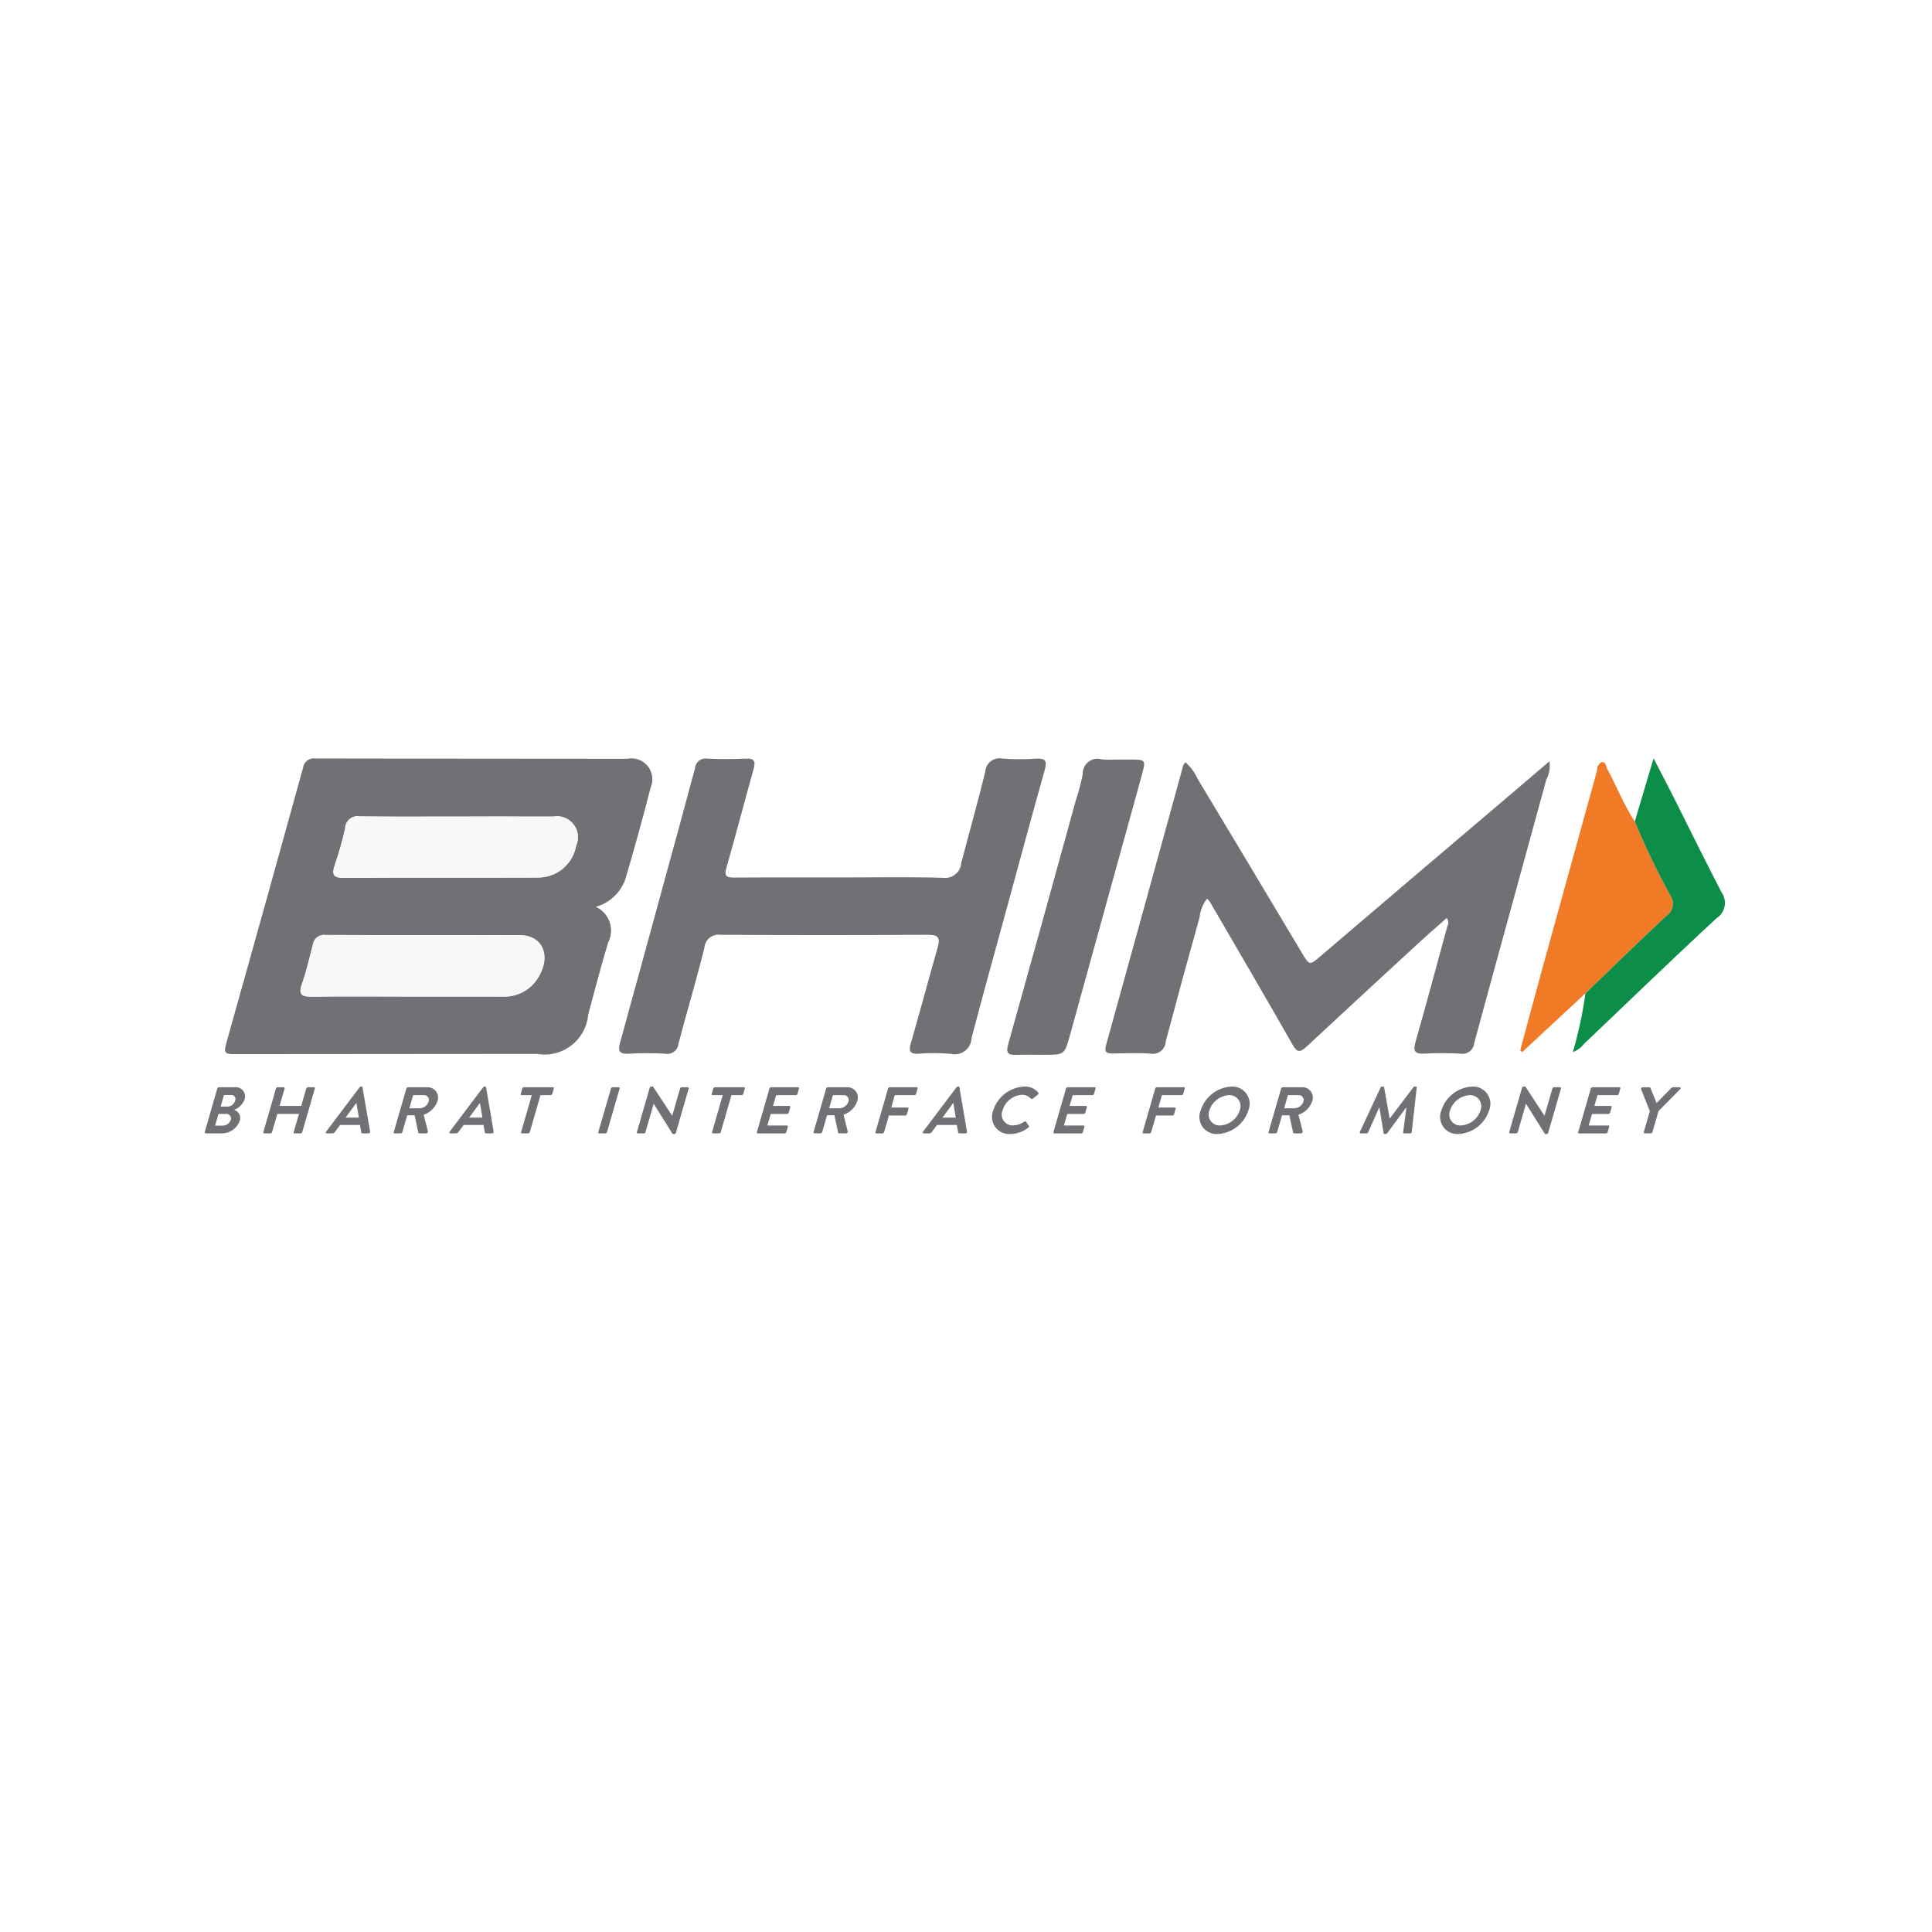
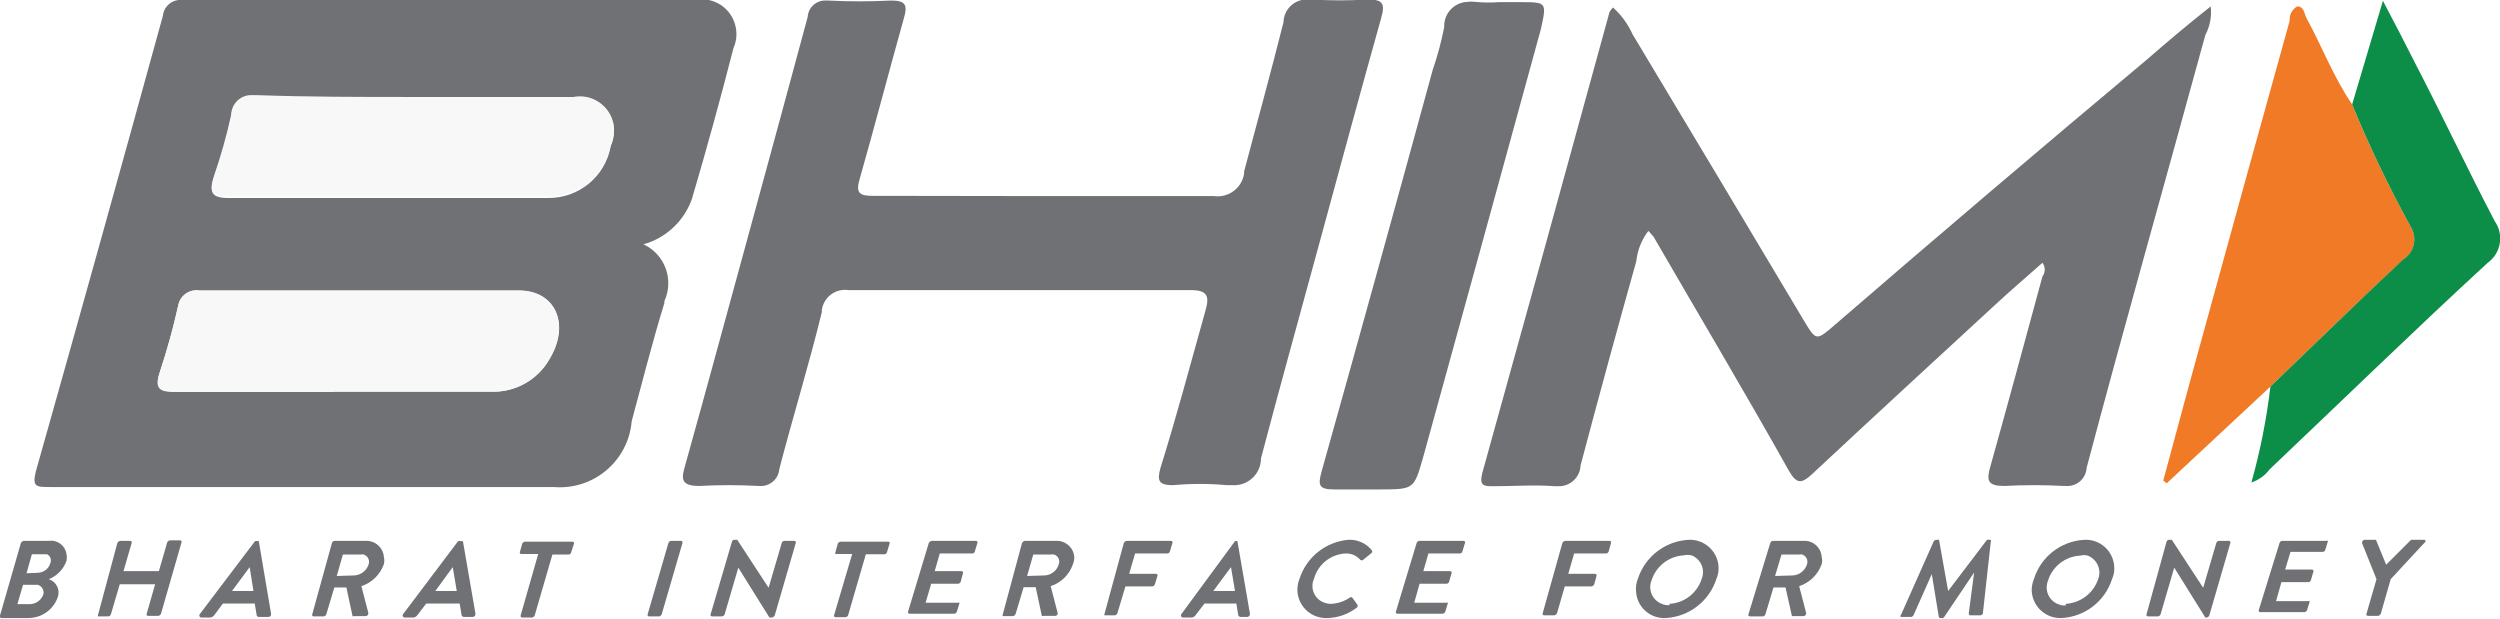
- <svg xmlns="http://www.w3.org/2000/svg" id="Layer_1" data-name="Layer 1" viewBox="0 0 64 64">
+ <svg xmlns="http://www.w3.org/2000/svg" id="Layer_1" data-name="Layer 1" viewBox="0 0 93.32 23.07">
  <defs>
    <style>.cls-1{fill:#707174;}.cls-2{fill:#f07a25;}.cls-3{fill:#0c8d48;}.cls-4{fill:#f8f8f8;}</style>
  </defs>
-   <path class="cls-1" d="M19.738,30.04a0.865,0.865,0,0,1,.408,1.182c-0.242.787-.442,1.587-0.66,2.382a1.45,1.45,0,0,1-1.698,1.307q-5.014.001-10.028,0.008c-0.265.001-.359-0.024-0.276-0.32q1.288-4.575,2.553-9.157a0.36,0.36,0,0,1,.411-0.317c3.442,0.009,6.884.006,10.326,0.011a0.693,0.693,0,0,1,.778.957c-0.259,1.019-.543,2.032-0.839,3.041A1.458,1.458,0,0,1,19.738,30.04ZM15.124,27.05c-1.067,0-2.134.008-3.201-.005a0.409,0.409,0,0,0-.488.389,11.042,11.042,0,0,1-.348,1.229c-0.088.275-.075,0.418,0.281,0.416,2.148-.011,4.296-0.001,6.444-0.009a1.276,1.276,0,0,0,1.272-1.051,0.694,0.694,0,0,0-.759-0.968C17.258,27.048,16.191,27.051,15.124,27.05Zm-1.621,5.962q1.577,0,3.154 0a1.299,1.299,0,0,0,1.178-.64c0.434-.704.141-1.389-0.604-1.392-2.145-.008-4.29,0-6.435-0.008a0.372,0.372,0,0,0-.428.31c-0.112.44-.214,0.885-0.365,1.312-0.135.382,0.021,0.425,0.347,0.421C11.4,33.002,12.451,33.011,13.502,33.012Z" style="fill: #707174;" />
-   <path class="cls-1" d="M47.923,30.411c-0.328.291-.656,0.575-0.975,0.869q-1.835,1.689-3.662,3.387c-0.204.19-.307,0.221-0.466-0.058C41.919,33.027,41,31.458,40.086,29.885a0.929,0.929,0,0,0-.1-0.115,1.17,1.17,0,0,0-.247.611q-0.575,2.052-1.121,4.112a0.433,0.433,0,0,1-.516.41c-0.41-.032-0.824-0.011-1.237-0.005-0.19.002-.295-0.025-0.229-0.265Q37.924,29.991,39.199,25.345a0.412,0.412,0,0,1,.073-0.092,1.62,1.62,0,0,1,.393.534q1.735,2.886,3.461,5.777c0.259,0.432.252,0.423,0.64,0.091Q46.895,28.985,50.031,26.324c0.419-.357.838-0.714,1.295-1.104a0.956,0.956,0,0,1-.102.605C50.432,28.73,49.626,31.633,48.838,34.54a0.393,0.393,0,0,1-.464.363,11.051,11.051,0,0,0-1.194-.001c-0.341.019-.368-0.107-0.285-0.4,0.361-1.271.702-2.547,1.051-3.822A0.235,0.235,0,0,0,47.923,30.411Z" style="fill: #707174;" />
-   <path class="cls-1" d="M27.867,29.067c1.124-0,2.248-0.021,3.37.011a0.534,0.534,0,0,0,.606-0.494c0.263-1.003.545-2,0.793-3.007a0.477,0.477,0,0,1,.581-0.447,8.044,8.044,0,0,0,1.109.001c0.299-.015.367,0.072,0.284,0.368-0.424,1.504-.83,3.014-1.241,4.522-0.396,1.452-.802,2.902-1.183,4.358a0.56,0.56,0,0,1-.693.531,6.133,6.133,0,0,0-1.065-.004c-0.286.013-.333-0.081-0.255-0.35,0.306-1.05.584-2.109,0.886-3.16,0.088-.308.048-0.432-0.315-0.43q-3.435.02-6.869,0.001a0.47,0.47,0,0,0-.542.438c-0.265,1.061-.58,2.109-0.857,3.167a0.372,0.372,0,0,1-.444.333,10.132,10.132,0,0,0-1.194.001c-0.416.029-.347-0.187-0.276-0.445Q21.236,32.017,21.902,29.57c0.375-1.37.752-2.74,1.119-4.113a0.35,0.35,0,0,1,.404-0.327c0.426,0.021.854,0.018,1.28,0,0.296-.013.328,0.097,0.256,0.355-0.304,1.08-.582,2.167-0.894,3.245-0.083.287-.012,0.343,0.26,0.341C25.506,29.062,26.687,29.068,27.867,29.067Z" style="fill: #707174;" />
-   <path class="cls-1" d="M36.971,25.161q0.213,0.0.426,0c0.566-.001.569,0,0.425,0.523q-1.188,4.309-2.38,8.616c-0.178.643-.186,0.641-0.846,0.642-0.313 0-.626-0.01-0.938,0.003-0.281.011-.336-0.082-0.26-0.355q1.132-4.04,2.242-8.085a6.828,6.828,0,0,0,.228-0.863,0.487,0.487,0,0,1,.633-0.486A3.54,3.54,0,0,0,36.971,25.161Z" style="fill: #707174;" />
-   <path class="cls-2" d="M52.518,32.906l-2.092,1.945-0.068-.054c0.24-.887.476-1.775,0.72-2.661q0.909-3.303,1.825-6.605a0.302,0.302,0,0,1,.151-0.284c0.145-.025.143,0.143,0.193,0.235,0.31,0.573.546,1.185,0.908,1.731a24.21,24.21,0,0,0,1.178,2.452,0.488,0.488,0,0,1-.144.685C54.288,31.19,53.406,32.052,52.518,32.906Z" style="fill: #f07a25;" />
-   <path class="cls-3" d="M52.518,32.906c0.889-.854,1.77-1.716,2.671-2.556a0.488,0.488,0,0,0,.144-0.685,24.21,24.21,0,0,1-1.178-2.452l0.622-2.092c0.258,0.499.473,0.908,0.68,1.319,0.524,1.04,1.033,2.087,1.572,3.119a0.605,0.605,0,0,1-.17.861C55.378,31.79,53.929,33.195,52.467,34.586a0.776,0.776,0,0,1-.364.264A13.182,13.182,0,0,0,52.518,32.906Z" style="fill: #0c8d48;" />
-   <path class="cls-1" d="M35.733,36.153a0.186,0.186,0,0,1-.197-0.058C35.621,36.047,35.695,36.039,35.733,36.153Z" style="fill: #707174;" />
-   <path class="cls-4" d="M15.124,27.05c1.067,0,2.134-.002,3.201.001a0.694,0.694,0,0,1,.759.968,1.276,1.276,0,0,1-1.272,1.051c-2.148.008-4.296-.002-6.444,0.009-0.356.002-.369-0.141-0.281-0.416a11.042,11.042,0,0,0,.348-1.229,0.409,0.409,0,0,1,.488-0.389C12.99,27.058,14.057,27.05,15.124,27.05Z" style="fill: #f8f8f8;" />
-   <path class="cls-4" d="M13.502,33.011c-1.051-.001-2.103-0.009-3.154.005-0.326.004-.483-0.039-0.347-0.421,0.151-.427.253-0.872,0.365-1.312a0.372,0.372,0,0,1,.428-0.31c2.145,0.008,4.29-.001,6.435.008,0.744,0.003,1.038.687,0.604,1.392a1.299,1.299,0,0,1-1.178.64Q15.079,33.011,13.502,33.011Z" style="fill: #f8f8f8;" />
-   <path class="cls-1" d="M7.198,36.058a0.061,0.061,0,0,1,.054-0.042H7.756a0.311,0.311,0,0,1,.346.404,0.611,0.611,0,0,1-.342.347,0.281,0.281,0,0,1,.183.356,0.631,0.631,0,0,1-.601.422H6.81a0.031,0.031,0,0,1-.029-0.042ZM7.392,37.287a0.282,0.282,0,0,0,.256-0.199,0.153,0.153,0,0,0-.17-0.189H7.238l-0.112.389H7.392Zm0.152-.629a0.269,0.269,0,0,0,.245-0.197,0.131,0.131,0,0,0-.135-0.186H7.419l-0.111.383H7.544Z" style="fill: #707174;" />
-   <path class="cls-1" d="M9.142,36.058a0.063,0.063,0,0,1,.054-0.042H9.4a0.03,0.03,0,0,1,.028.042l-0.167.578h0.717l0.167-.578a0.061,0.061,0,0,1,.055-0.042h0.202a0.03,0.03,0,0,1,.028.042l-0.418,1.445a0.061,0.061,0,0,1-.053.042H9.758a0.031,0.031,0,0,1-.03-0.042l0.175-.603H9.186l-0.175.603a0.058,0.058,0,0,1-.053.042H8.753a0.031,0.031,0,0,1-.029-0.042Z" style="fill: #707174;" />
-   <path class="cls-1" d="M10.804,37.487l1.108-1.469a0.055,0.055,0,0,1,.044-0.024h0.023a0.026,0.026,0,0,1,.029.024l0.252,1.469a0.053,0.053,0,0,1-.055.058H12.016a0.044,0.044,0,0,1-.051-0.044l-0.04-.236H11.267l-0.175.236a0.094,0.094,0,0,1-.076.044H10.824C10.792,37.545,10.782,37.517,10.804,37.487Zm1.084-.464L11.807,36.542H11.8l-0.354.481H11.888Z" style="fill: #707174;" />
-   <path class="cls-1" d="M13.462,36.058a0.059,0.059,0,0,1,.054-0.042h0.628a0.345,0.345,0,0,1,.344.47,0.712,0.712,0,0,1-.454.441l0.142,0.554a0.057,0.057,0,0,1-.057.064H13.888a0.028,0.028,0,0,1-.029-0.02l-0.125-.579H13.489l-0.161.557a0.062,0.062,0,0,1-.054.042H13.073a0.03,0.03,0,0,1-.03-0.042ZM13.917,36.713a0.323,0.323,0,0,0,.283-0.223,0.158,0.158,0,0,0-.157-0.212H13.686l-0.126.435H13.917Z" style="fill: #707174;" />
-   <path class="cls-1" d="M14.897,37.487l1.108-1.469a0.055,0.055,0,0,1,.044-0.024h0.023a0.026,0.026,0,0,1,.029.024l0.252,1.469a0.053,0.053,0,0,1-.055.058H16.109a0.044,0.044,0,0,1-.051-0.044l-0.04-.236h-0.658l-0.175.236a0.094,0.094,0,0,1-.076.044H14.918C14.886,37.545,14.876,37.517,14.897,37.487Zm1.084-.464L15.9,36.542H15.894L15.54,37.023h0.441Z" style="fill: #707174;" />
-   <path class="cls-1" d="M17.616,36.278H17.28a0.03,0.03,0,0,1-.029-0.042l0.051-.179a0.061,0.061,0,0,1,.055-0.042h0.96a0.031,0.031,0,0,1,.03.042l-0.052.179a0.061,0.061,0,0,1-.055.042H17.904L17.55,37.503a0.061,0.061,0,0,1-.054.042H17.292a0.032,0.032,0,0,1-.03-0.042Z" style="fill: #707174;" />
-   <path class="cls-1" d="M20.239,36.058a0.061,0.061,0,0,1,.054-0.042h0.204a0.031,0.031,0,0,1,.029.042l-0.418,1.445a0.062,0.062,0,0,1-.054.042h-0.204a0.031,0.031,0,0,1-.03-0.042Z" style="fill: #707174;" />
-   <path class="cls-1" d="M21.523,36.033a0.058,0.058,0,0,1,.054-0.039h0.055L22.266,36.959h0.002l0.261-.901a0.061,0.061,0,0,1,.055-0.042h0.202a0.03,0.03,0,0,1,.028.042l-0.425,1.469a0.058,0.058,0,0,1-.053.04H22.283l-0.628-1.002h-0.002l-0.272.938a0.06,0.06,0,0,1-.054.042H21.128a0.031,0.031,0,0,1-.03-0.042Z" style="fill: #707174;" />
-   <path class="cls-1" d="M23.942,36.278H23.606a0.03,0.03,0,0,1-.029-0.042l0.051-.179a0.061,0.061,0,0,1,.055-0.042h0.96a0.031,0.031,0,0,1,.03.042l-0.052.179a0.061,0.061,0,0,1-.055.042H24.23L23.876,37.503a0.061,0.061,0,0,1-.054.042h-0.204a0.032,0.032,0,0,1-.03-0.042Z" style="fill: #707174;" />
-   <path class="cls-1" d="M25.489,36.058a0.061,0.061,0,0,1,.054-0.042H26.438a0.031,0.031,0,0,1,.03.042l-0.052.179a0.061,0.061,0,0,1-.055.042H25.711l-0.104.357h0.543a0.032,0.032,0,0,1,.03.042l-0.053.182a0.059,0.059,0,0,1-.054.041h-0.543l-0.111.383h0.65a0.03,0.03,0,0,1,.03.041l-0.052.179a0.06,0.06,0,0,1-.054.042H25.101a0.031,0.031,0,0,1-.029-0.042Z" style="fill: #707174;" />
-   <path class="cls-1" d="M27.368,36.058a0.061,0.061,0,0,1,.054-0.042h0.629a0.344,0.344,0,0,1,.343.47,0.714,0.714,0,0,1-.452.441L28.082,37.48a0.056,0.056,0,0,1-.056.064H27.795a0.03,0.03,0,0,1-.03-0.02l-0.124-.579H27.396l-0.161.557a0.061,0.061,0,0,1-.053.042H26.979a0.031,0.031,0,0,1-.029-0.042Zm0.457,0.655a0.322,0.322,0,0,0,.281-0.223,0.157,0.157,0,0,0-.156-0.212H27.592l-0.126.435H27.825Z" style="fill: #707174;" />
-   <path class="cls-1" d="M29.419,36.058a0.061,0.061,0,0,1,.054-0.042h0.895a0.031,0.031,0,0,1,.03.042l-0.052.179a0.061,0.061,0,0,1-.055.042H29.641l-0.118.41h0.543a0.031,0.031,0,0,1,.029.042l-0.052.179a0.062,0.062,0,0,1-.054.042h-0.543l-0.16.552a0.061,0.061,0,0,1-.053.042H29.03a0.031,0.031,0,0,1-.029-0.042Z" style="fill: #707174;" />
-   <path class="cls-1" d="M30.577,37.487l1.108-1.469a0.055,0.055,0,0,1,.044-0.024h0.023a0.026,0.026,0,0,1,.029.024l0.252,1.469a0.053,0.053,0,0,1-.055.058H31.789a0.044,0.044,0,0,1-.051-0.044l-0.04-.236H31.04l-0.175.236a0.094,0.094,0,0,1-.076.044H30.598C30.565,37.545,30.556,37.517,30.577,37.487Zm1.084-.464L31.58,36.542H31.573l-0.354.481h0.441Z" style="fill: #707174;" />
-   <path class="cls-1" d="M33.923,35.994a0.561,0.561,0,0,1,.474.203,0.044,0.044,0,0,1-.016.062l-0.173.137a0.037,0.037,0,0,1-.057,0,0.389,0.389,0,0,0-.301-0.129,0.714,0.714,0,0,0-.637.51,0.36,0.36,0,0,0,.346.504,0.686,0.686,0,0,0,.372-0.124,0.041,0.041,0,0,1,.056,0L34.083,37.296a0.046,0.046,0,0,1-.02.059,0.99,0.99,0,0,1-.596.212,0.57,0.57,0,0,1-.565-0.784A1.132,1.132,0,0,1,33.923,35.994Z" style="fill: #707174;" />
-   <path class="cls-1" d="M35.313,36.058a0.061,0.061,0,0,1,.054-0.042h0.895a0.031,0.031,0,0,1,.03.042l-0.052.179a0.061,0.061,0,0,1-.055.042H35.535l-0.104.357h0.543a0.032,0.032,0,0,1,.03.042l-0.053.182a0.059,0.059,0,0,1-.054.041h-0.543l-0.111.383h0.65a0.03,0.03,0,0,1,.03.041l-0.052.179a0.06,0.06,0,0,1-.054.042H34.925a0.031,0.031,0,0,1-.029-0.042Z" style="fill: #707174;" />
-   <path class="cls-1" d="M38.269,36.058a0.061,0.061,0,0,1,.054-0.042H39.217a0.031,0.031,0,0,1,.03.042l-0.052.179a0.061,0.061,0,0,1-.055.042H38.49l-0.118.41h0.543a0.031,0.031,0,0,1,.029.042l-0.052.179a0.062,0.062,0,0,1-.054.042h-0.543l-0.16.552a0.061,0.061,0,0,1-.053.042H37.88a0.031,0.031,0,0,1-.029-0.042Z" style="fill: #707174;" />
-   <path class="cls-1" d="M40.792,35.994a0.572,0.572,0,0,1,.563.788,1.127,1.127,0,0,1-1.019.784,0.568,0.568,0,0,1-.562-0.784A1.128,1.128,0,0,1,40.792,35.994Zm-0.373,1.289a0.728,0.728,0,0,0,.65-0.501A0.368,0.368,0,0,0,40.71,36.278a0.728,0.728,0,0,0-.648.504A0.365,0.365,0,0,0,40.419,37.283Z" style="fill: #707174;" />
-   <path class="cls-1" d="M42.44,36.058a0.059,0.059,0,0,1,.054-0.042h0.628a0.345,0.345,0,0,1,.344.47,0.712,0.712,0,0,1-.454.441l0.142,0.554a0.057,0.057,0,0,1-.057.064H42.866a0.028,0.028,0,0,1-.029-0.02l-0.125-.579H42.468l-0.161.557a0.062,0.062,0,0,1-.054.042H42.052a0.03,0.03,0,0,1-.03-0.042Zm0.455,0.655a0.323,0.323,0,0,0,.283-0.223,0.158,0.158,0,0,0-.157-0.212H42.664l-0.126.435h0.357Z" style="fill: #707174;" />
-   <path class="cls-1" d="M45.734,36.027a0.051,0.051,0,0,1,.05-0.033h0.035a0.028,0.028,0,0,1,.03.021l0.185,1.031H46.042l0.78-1.031a0.055,0.055,0,0,1,.044-0.021h0.035a0.026,0.026,0,0,1,.03.033l-0.165,1.467a0.053,0.053,0,0,1-.055.051H46.513a0.034,0.034,0,0,1-.033-0.033l0.11-.827H46.583l-0.633.858a0.053,0.053,0,0,1-.045.023H45.866A0.029,0.029,0,0,1,45.835,37.543l-0.14-.858H45.689l-0.368.827a0.061,0.061,0,0,1-.049.033H45.075c-0.028,0-.041-0.02-0.027-0.051Z" style="fill: #707174;" />
-   <path class="cls-1" d="M48.767,35.994a0.572,0.572,0,0,1,.562.788,1.127,1.127,0,0,1-1.019.784,0.568,0.568,0,0,1-.562-0.784A1.129,1.129,0,0,1,48.767,35.994Zm-0.374,1.289a0.728,0.728,0,0,0,.651-0.501,0.369,0.369,0,0,0-.36-0.504,0.726,0.726,0,0,0-.648.504A0.364,0.364,0,0,0,48.393,37.283Z" style="fill: #707174;" />
-   <path class="cls-1" d="M50.42,36.033a0.058,0.058,0,0,1,.054-0.039h0.055L51.162,36.959h0.002l0.261-.901a0.061,0.061,0,0,1,.055-0.042h0.202a0.03,0.03,0,0,1,.028.042l-0.425,1.469a0.058,0.058,0,0,1-.053.04H51.18l-0.628-1.002h-0.002l-0.272.938a0.06,0.06,0,0,1-.054.042H50.024a0.031,0.031,0,0,1-.03-0.042Z" style="fill: #707174;" />
-   <path class="cls-1" d="M52.698,36.058a0.059,0.059,0,0,1,.054-0.042h0.894a0.03,0.03,0,0,1,.029.042l-0.051.179a0.061,0.061,0,0,1-.055.042H52.919l-0.104.357h0.543a0.031,0.031,0,0,1,.03.042l-0.053.182a0.058,0.058,0,0,1-.054.041h-0.543l-0.111.383h0.65a0.03,0.03,0,0,1,.03.041l-0.052.179a0.059,0.059,0,0,1-.054.042H52.31a0.03,0.03,0,0,1-.03-0.042Z" style="fill: #707174;" />
-   <path class="cls-1" d="M54.653,36.809l-0.29-.729a0.054,0.054,0,0,1,.054-0.063H54.642a0.031,0.031,0,0,1,.029.02L54.877,36.538l0.497-.503a0.068,0.068,0,0,1,.041-0.02h0.226c0.035,0,.042.036,0.017,0.063l-0.717.728-0.202.696a0.063,0.063,0,0,1-.054.042H54.482a0.031,0.031,0,0,1-.03-0.042Z" style="fill: #707174;" />
+   <path class="cls-1" d="M27.7,47.5a1.6,1.6,0,0,1,.78,2.12l0,.07c-.45,1.46-.82,2.94-1.22,4.41a2.69,2.69,0,0,1-2.9,2.46l-.24,0-18.58,0c-.5,0-.67,0-.52-.59q2.4-8.49,4.74-17a.66.66,0,0,1,.73-.59h0c6.38,0,12.75,0,19.13,0a1.29,1.29,0,0,1,1.52,1,1.26,1.26,0,0,1-.08.79c-.48,1.88-1,3.76-1.55,5.63A2.69,2.69,0,0,1,27.7,47.5ZM19.15,42c-2,0-4,0-5.93,0a.76.76,0,0,0-.89.6.5.5,0,0,0,0,.12A20.32,20.32,0,0,1,11.67,45c-.17.51-.14.77.52.77,4,0,8,0,11.94,0a2.35,2.35,0,0,0,2.35-1.94,1.27,1.27,0,0,0-.64-1.7,1.32,1.32,0,0,0-.76-.1Zm-3,11H22a2.4,2.4,0,0,0,2.18-1.19c.8-1.3.26-2.57-1.12-2.58H11.13a.7.7,0,0,0-.8.57h0a24.9,24.9,0,0,1-.67,2.43c-.25.71,0,.79.64.78,1.95,0,3.9,0,5.84,0Z" transform="translate(-3.68 -38.38)" />
+   <path class="cls-1" d="M79.92,48.19c-.61.54-1.22,1.06-1.81,1.61-2.26,2.08-4.53,4.17-6.78,6.27-.38.35-.57.41-.87-.11C68.8,53,67.09,50.13,65.4,47.21L65.21,47a2.24,2.24,0,0,0-.45,1.13q-1.07,3.81-2.08,7.62a.81.81,0,0,1-.83.78l-.13,0c-.76-.06-1.52,0-2.29,0-.35,0-.54,0-.42-.49q2.39-8.59,4.75-17.21a.7.7,0,0,1,.13-.17,3,3,0,0,1,.73,1Q67.83,45,71,50.32c.48.8.47.79,1.19.17q5.79-5,11.61-9.87c.77-.67,1.55-1.33,2.4-2A1.81,1.81,0,0,1,86,39.69c-1.47,5.38-3,10.76-4.43,16.15a.72.72,0,0,1-.77.68h-.08a20.55,20.55,0,0,0-2.22,0c-.63,0-.68-.2-.52-.74.66-2.36,1.3-4.72,1.94-7.08A.42.42,0,0,0,79.92,48.19Z" transform="translate(-3.68 -38.38)" />
+   <path class="cls-1" d="M42.76,45.7c2.08,0,4.16,0,6.24,0a1,1,0,0,0,1.12-.84s0-.05,0-.08c.49-1.85,1-3.7,1.47-5.57a.87.87,0,0,1,.91-.85l.16,0a15.73,15.73,0,0,0,2.06,0c.55,0,.68.13.52.68-.78,2.79-1.54,5.58-2.3,8.38s-1.48,5.37-2.19,8.07a1,1,0,0,1-1.06,1l-.22,0a10.91,10.91,0,0,0-2,0c-.53,0-.61-.15-.47-.65C47.6,53.92,48.11,52,48.67,50c.17-.57.09-.8-.58-.79q-6.36,0-12.73,0a.87.87,0,0,0-1,.73.22.22,0,0,0,0,.08c-.49,2-1.08,3.91-1.59,5.87a.69.69,0,0,1-.75.63H32a20.55,20.55,0,0,0-2.22,0c-.77,0-.64-.35-.51-.82.84-3,1.66-6.05,2.49-9.07.69-2.54,1.39-5.08,2.07-7.62a.65.65,0,0,1,.68-.61h.07a23.42,23.42,0,0,0,2.37,0c.55,0,.61.18.47.66-.56,2-1.08,4-1.65,6-.16.53,0,.63.48.63C38.39,45.69,40.57,45.7,42.76,45.7Z" transform="translate(-3.68 -38.38)" />
+   <path class="cls-1" d="M59.63,38.46h.79c1,0,1,0,.78,1q-2.19,8-4.4,16c-.34,1.19-.35,1.18-1.57,1.19-.58,0-1.16,0-1.74,0s-.62-.15-.48-.66q2.1-7.49,4.15-15a12.15,12.15,0,0,0,.43-1.6.9.9,0,0,1,.86-.94,1.1,1.1,0,0,1,.31,0A5.06,5.06,0,0,0,59.63,38.46Z" transform="translate(-3.68 -38.38)" />
+   <path class="cls-2" d="M88.43,52.81l-3.87,3.61-.13-.1c.45-1.65.88-3.29,1.34-4.94q1.68-6.12,3.38-12.23a.55.55,0,0,1,.28-.53c.26,0,.26.27.35.44.58,1.06,1,2.19,1.69,3.2a45.2,45.2,0,0,0,2.18,4.55.89.89,0,0,1-.25,1.25h0C91.71,49.63,90.08,51.23,88.43,52.81Z" transform="translate(-3.68 -38.38)" />
+   <path class="cls-3" d="M88.43,52.81c1.65-1.58,3.28-3.18,4.95-4.74a.89.89,0,0,0,.28-1.24v0a45.2,45.2,0,0,1-2.18-4.55l1.15-3.87c.48.92.88,1.68,1.26,2.44,1,1.93,1.91,3.87,2.91,5.78a1.12,1.12,0,0,1-.26,1.56.1.1,0,0,0,0,0c-2.75,2.53-5.43,5.14-8.14,7.71a1.39,1.39,0,0,1-.68.49A23.3,23.3,0,0,0,88.43,52.81Z" transform="translate(-3.68 -38.38)" />
+   <path class="cls-1" d="M57.33,58.83a.33.33,0,0,1-.36-.11C57.13,58.63,57.26,58.62,57.33,58.83Z" transform="translate(-3.68 -38.38)" />
+   <path class="cls-4" d="M19.15,42h5.93a1.28,1.28,0,0,1,1.5,1,1.36,1.36,0,0,1-.1.77,2.35,2.35,0,0,1-2.35,1.94c-4,0-8,0-11.94,0-.66,0-.69-.26-.52-.77a20.32,20.32,0,0,0,.64-2.28.75.75,0,0,1,.78-.73h.13C15.19,42,17.17,42,19.15,42Z" transform="translate(-3.68 -38.38)" />
+   <path class="cls-4" d="M16.14,53c-1.94,0-3.89,0-5.84,0-.6,0-.89-.07-.64-.78a24.9,24.9,0,0,0,.67-2.43.69.69,0,0,1,.79-.57H23.05c1.38,0,1.92,1.28,1.12,2.58A2.4,2.4,0,0,1,22,53Z" transform="translate(-3.68 -38.38)" />
+   <path class="cls-1" d="M4.46,58.65a.16.16,0,0,1,.1-.08H5.5a.58.58,0,0,1,.66.48.62.62,0,0,1,0,.27A1.15,1.15,0,0,1,5.5,60a.52.52,0,0,1,.34.66h0a1.16,1.16,0,0,1-1.11.79h-1s-.05,0-.06-.06,0,0,0,0Zm.36,2.28a.54.54,0,0,0,.48-.37.3.3,0,0,0-.21-.35H4.54l-.21.72Zm.28-1.17a.5.5,0,0,0,.46-.36.26.26,0,0,0-.12-.33l-.13,0H4.87l-.2.71Z" transform="translate(-3.68 -38.38)" />
+   <path class="cls-1" d="M8.06,58.65a.16.16,0,0,1,.1-.08h.38a.06.06,0,0,1,.06.06v0l-.31,1.07H9.61l.31-1.07a.13.13,0,0,1,.11-.08h.37a.06.06,0,0,1,.06.06v0l-.77,2.68a.14.14,0,0,1-.1.08H9.21a.06.06,0,0,1-.06-.06v0l.32-1.12H8.15l-.33,1.12a.12.12,0,0,1-.1.08H7.34a.06.06,0,0,1,0-.06v0Z" transform="translate(-3.68 -38.38)" />
+   <path class="cls-1" d="M11.14,61.3l2.06-2.72a.1.1,0,0,1,.08,0h0a.07.07,0,0,1,.06,0h0l.46,2.72a.1.1,0,0,1-.09.11h-.36a.08.08,0,0,1-.09-.07s0,0,0,0l-.07-.43H12l-.32.43a.22.22,0,0,1-.14.09h-.36C11.12,61.41,11.1,61.35,11.14,61.3Zm2-.86L13,59.55h0l-.66.89Z" transform="translate(-3.68 -38.38)" />
+   <path class="cls-1" d="M16.07,58.65a.11.11,0,0,1,.1-.08h1.16a.65.65,0,0,1,.68.6.61.61,0,0,1,0,.27,1.34,1.34,0,0,1-.84.82l.26,1a.11.11,0,0,1-.09.12h-.44a.07.07,0,0,1-.06,0l-.23-1.07h-.45l-.3,1a.12.12,0,0,1-.1.08h-.37a.06.06,0,0,1-.06-.06v0Zm.84,1.21a.6.6,0,0,0,.53-.41.29.29,0,0,0-.18-.37.2.2,0,0,0-.11,0h-.67l-.23.8Z" transform="translate(-3.68 -38.38)" />
+   <path class="cls-1" d="M18.73,61.3l2.05-2.72a.1.1,0,0,1,.08,0h.05s.05,0,.05,0h0l.47,2.72a.12.12,0,0,1-.09.11H21a.1.1,0,0,1-.09-.07v0l-.07-.43H19.59l-.33.43a.19.19,0,0,1-.14.09h-.35C18.71,61.41,18.69,61.35,18.73,61.3Zm2-.86-.15-.89h0l-.65.89Z" transform="translate(-3.68 -38.38)" />
+   <path class="cls-1" d="M23.77,59.06h-.63a.06.06,0,0,1-.06-.05s0,0,0,0l.09-.33a.13.13,0,0,1,.1-.08h1.78a.06.06,0,0,1,.06.06v0L25,59a.1.1,0,0,1-.1.08H24.3l-.66,2.27a.12.12,0,0,1-.1.08h-.37a.06.06,0,0,1-.06-.06v0Z" transform="translate(-3.68 -38.38)" />
+   <path class="cls-1" d="M28.63,58.65a.12.12,0,0,1,.1-.08h.37a.06.06,0,0,1,.06.06v0l-.78,2.68a.12.12,0,0,1-.1.08h-.37a.06.06,0,0,1-.06-.06v0Z" transform="translate(-3.68 -38.38)" />
+   <path class="cls-1" d="M31,58.61a.09.09,0,0,1,.09-.08h.11l1.17,1.79h0l.49-1.67a.11.11,0,0,1,.1-.08h.37a.06.06,0,0,1,.06.06v0l-.79,2.72a.14.14,0,0,1-.1.08h-.1l-1.16-1.86h0l-.51,1.74a.12.12,0,0,1-.1.08h-.37a.06.06,0,0,1-.06-.06v0Z" transform="translate(-3.68 -38.38)" />
+   <path class="cls-1" d="M35.49,59.06h-.63a0,0,0,0,1,0-.05v0l.09-.33a.13.13,0,0,1,.11-.08h1.77a.05.05,0,0,1,.06.06s0,0,0,0l-.1.33a.1.1,0,0,1-.1.08H36l-.66,2.27a.12.12,0,0,1-.1.08h-.37a.06.06,0,0,1-.06-.06v0Z" transform="translate(-3.68 -38.38)" />
+   <path class="cls-1" d="M38.35,58.65a.16.16,0,0,1,.1-.08h1.66a.06.06,0,0,1,.06.06v0l-.1.33a.1.1,0,0,1-.1.08H38.76l-.19.66h1a.06.06,0,0,1,.06.06v0l-.09.34a.12.12,0,0,1-.1.07h-1l-.21.71h1.21a.06.06,0,0,1,.06,0v0l-.1.33a.12.12,0,0,1-.1.08H37.63s-.05,0-.06-.06,0,0,0,0Z" transform="translate(-3.68 -38.38)" />
+   <path class="cls-1" d="M41.83,58.65a.16.16,0,0,1,.1-.08H43.1a.65.65,0,0,1,.68.6.62.62,0,0,1-.05.27,1.3,1.3,0,0,1-.83.82l.26,1a.09.09,0,0,1-.09.11h-.44a.07.07,0,0,1-.06,0l-.23-1.07h-.45l-.3,1a.14.14,0,0,1-.1.08h-.38a.06.06,0,0,1,0-.06v0Zm.85,1.21a.58.58,0,0,0,.52-.41.28.28,0,0,0-.17-.37.25.25,0,0,0-.12,0h-.66l-.23.8Z" transform="translate(-3.68 -38.38)" />
+   <path class="cls-1" d="M45.63,58.65a.16.16,0,0,1,.1-.08h1.66a.06.06,0,0,1,.06.06v0l-.1.33a.1.1,0,0,1-.1.08h-1.2l-.22.76h1a.06.06,0,0,1,.06.06v0l-.1.33a.12.12,0,0,1-.1.08h-1l-.3,1a.14.14,0,0,1-.1.08h-.38a.06.06,0,0,1,0-.06v0Z" transform="translate(-3.68 -38.38)" />
+   <path class="cls-1" d="M47.78,61.3l2-2.72a.11.11,0,0,1,.09,0h0a0,0,0,0,1,0,0h0l.47,2.72a.12.12,0,0,1-.09.11H50a.1.1,0,0,1-.1-.07v0l-.07-.43H48.64l-.33.43a.19.19,0,0,1-.14.09h-.35C47.76,61.41,47.74,61.35,47.78,61.3Zm2-.86-.15-.89h0l-.66.89Z" transform="translate(-3.68 -38.38)" />
+   <path class="cls-1" d="M54,58.53a1.06,1.06,0,0,1,.88.38.08.08,0,0,1,0,.11h0l-.32.26a.08.08,0,0,1-.1,0h0a.69.69,0,0,0-.55-.24,1.29,1.29,0,0,0-1.18.94.66.66,0,0,0,.34.88.73.73,0,0,0,.3.06,1.35,1.35,0,0,0,.69-.23.07.07,0,0,1,.1,0l.18.25a.09.09,0,0,1,0,.11,1.85,1.85,0,0,1-1.1.4,1.07,1.07,0,0,1-1.13-1,1.09,1.09,0,0,1,.08-.47A2.11,2.11,0,0,1,54,58.53Z" transform="translate(-3.68 -38.38)" />
+   <path class="cls-1" d="M56.56,58.65a.12.12,0,0,1,.1-.08h1.65a.06.06,0,0,1,.06.06v0l-.1.33a.1.1,0,0,1-.1.08H57l-.19.66h1a.06.06,0,0,1,.06.06v0l-.1.34a.1.1,0,0,1-.1.07h-1l-.2.71h1.2a.06.06,0,0,1,.06,0v0l-.1.33a.12.12,0,0,1-.1.08H55.84a.06.06,0,0,1-.06-.06v0Z" transform="translate(-3.68 -38.38)" />
+   <path class="cls-1" d="M62,58.65a.14.14,0,0,1,.1-.08h1.66a.06.06,0,0,1,.06.06v0l-.09.33a.11.11,0,0,1-.1.08H62.44l-.22.76h1a.06.06,0,0,1,.06.06v0l-.09.33a.16.16,0,0,1-.1.08h-1l-.29,1a.16.16,0,0,1-.1.08h-.38a.06.06,0,0,1-.06-.06v0Z" transform="translate(-3.68 -38.38)" />
+   <path class="cls-1" d="M66.71,58.53a1.07,1.07,0,0,1,1.12,1,1,1,0,0,1-.08.46,2.11,2.11,0,0,1-1.89,1.46,1.05,1.05,0,0,1-1.11-1,1,1,0,0,1,.07-.47A2.11,2.11,0,0,1,66.71,58.53ZM66,60.92a1.34,1.34,0,0,0,1.2-.93.67.67,0,0,0-.38-.88.56.56,0,0,0-.28,0,1.34,1.34,0,0,0-1.21.93.67.67,0,0,0,.38.88.58.58,0,0,0,.29.05Z" transform="translate(-3.68 -38.38)" />
+   <path class="cls-1" d="M69.76,58.65a.11.11,0,0,1,.1-.08H71a.64.64,0,0,1,.68.6.5.5,0,0,1,0,.27,1.34,1.34,0,0,1-.84.82l.26,1a.11.11,0,0,1-.09.12h-.44s0,0,0,0l-.24-1.07h-.45l-.3,1a.12.12,0,0,1-.1.08H69a.06.06,0,0,1-.06-.06v0Zm.84,1.21a.59.59,0,0,0,.53-.41.29.29,0,0,0-.17-.37.25.25,0,0,0-.12,0h-.66l-.24.8Z" transform="translate(-3.68 -38.38)" />
+   <path class="cls-1" d="M75.86,58.59a.13.13,0,0,1,.1-.06H76a.07.07,0,0,1,.06,0l.34,1.91h0l1.45-1.91a.12.12,0,0,1,.08,0H78s0,0,0,0a0,0,0,0,1,0,0l-.3,2.72a.1.1,0,0,1-.1.1h-.37s-.06,0-.06-.07l.2-1.53h0L76.26,61.4a.09.09,0,0,1-.08.05h-.07a.06.06,0,0,1-.06-.05l-.26-1.59h0l-.68,1.53a.13.13,0,0,1-.09.07h-.37s-.07,0,0-.1Z" transform="translate(-3.68 -38.38)" />
+   <path class="cls-1" d="M81.48,58.53a1.06,1.06,0,0,1,1.12,1,.9.9,0,0,1-.08.46,2.09,2.09,0,0,1-1.88,1.46,1.07,1.07,0,0,1-1.12-1A1.09,1.09,0,0,1,79.6,60,2.09,2.09,0,0,1,81.48,58.53Zm-.69,2.39A1.36,1.36,0,0,0,82,60a.68.68,0,0,0-.39-.88.54.54,0,0,0-.28,0,1.33,1.33,0,0,0-1.2.93.67.67,0,0,0,.37.88.58.58,0,0,0,.29.05Z" transform="translate(-3.68 -38.38)" />
+   <path class="cls-1" d="M84.55,58.61a.1.1,0,0,1,.1-.08h.1l1.17,1.79h0l.49-1.67a.11.11,0,0,1,.1-.08h.37a.06.06,0,0,1,.06.06v0l-.79,2.72a.12.12,0,0,1-.1.08H86l-1.16-1.86h0l-.51,1.74a.12.12,0,0,1-.1.08h-.37a.06.06,0,0,1-.06-.06v0Z" transform="translate(-3.68 -38.38)" />
+   <path class="cls-1" d="M88.77,58.65a.11.11,0,0,1,.1-.08h1.65a.06.06,0,0,1,.06,0v0l-.1.33a.1.1,0,0,1-.1.08h-1.2l-.2.66h1a.06.06,0,0,1,.06.06v0l-.1.34a.1.1,0,0,1-.1.07h-1l-.2.71h1.2a.06.06,0,0,1,.06,0v0l-.1.33a.12.12,0,0,1-.1.08H88.05a.06.06,0,0,1-.06-.06v0Z" transform="translate(-3.68 -38.38)" />
+   <path class="cls-1" d="M92.39,60l-.54-1.35a.11.11,0,0,1,.09-.12h.43a.07.07,0,0,1,0,0l.38.93.93-.93.07,0h.42c.06,0,.08.07,0,.12L92.92,60l-.37,1.29a.16.16,0,0,1-.1.08h-.38a.06.06,0,0,1-.06-.06v0Z" transform="translate(-3.68 -38.38)" />
</svg>
